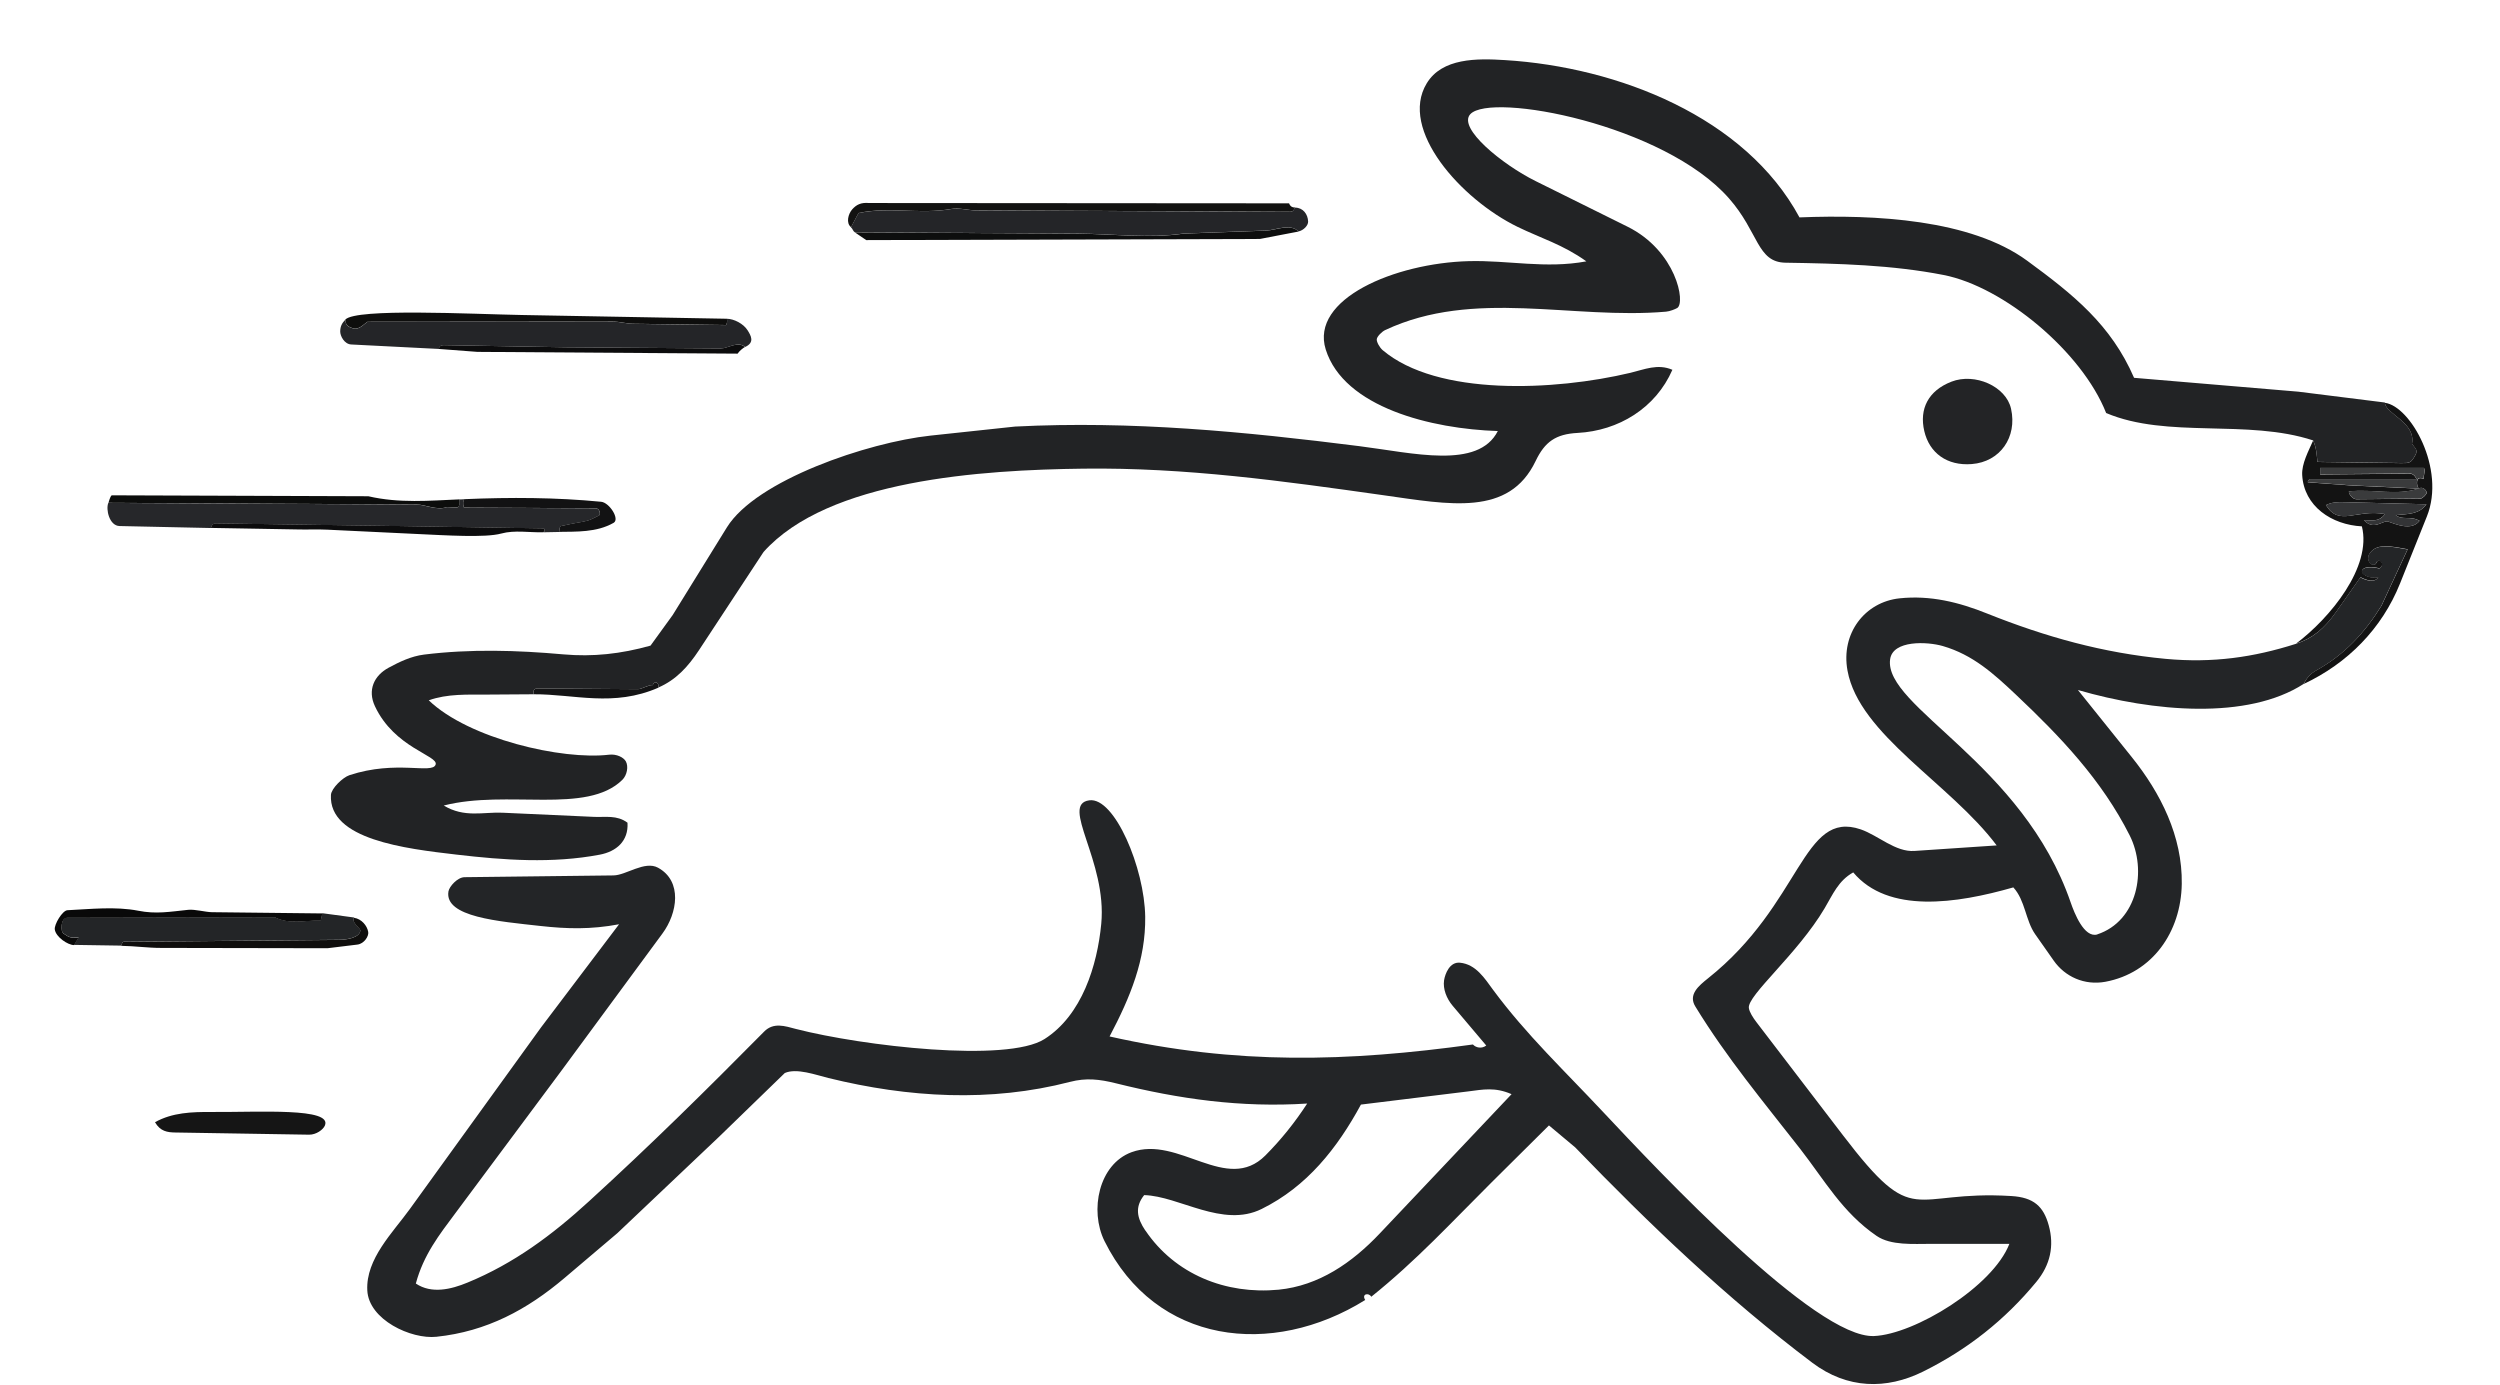
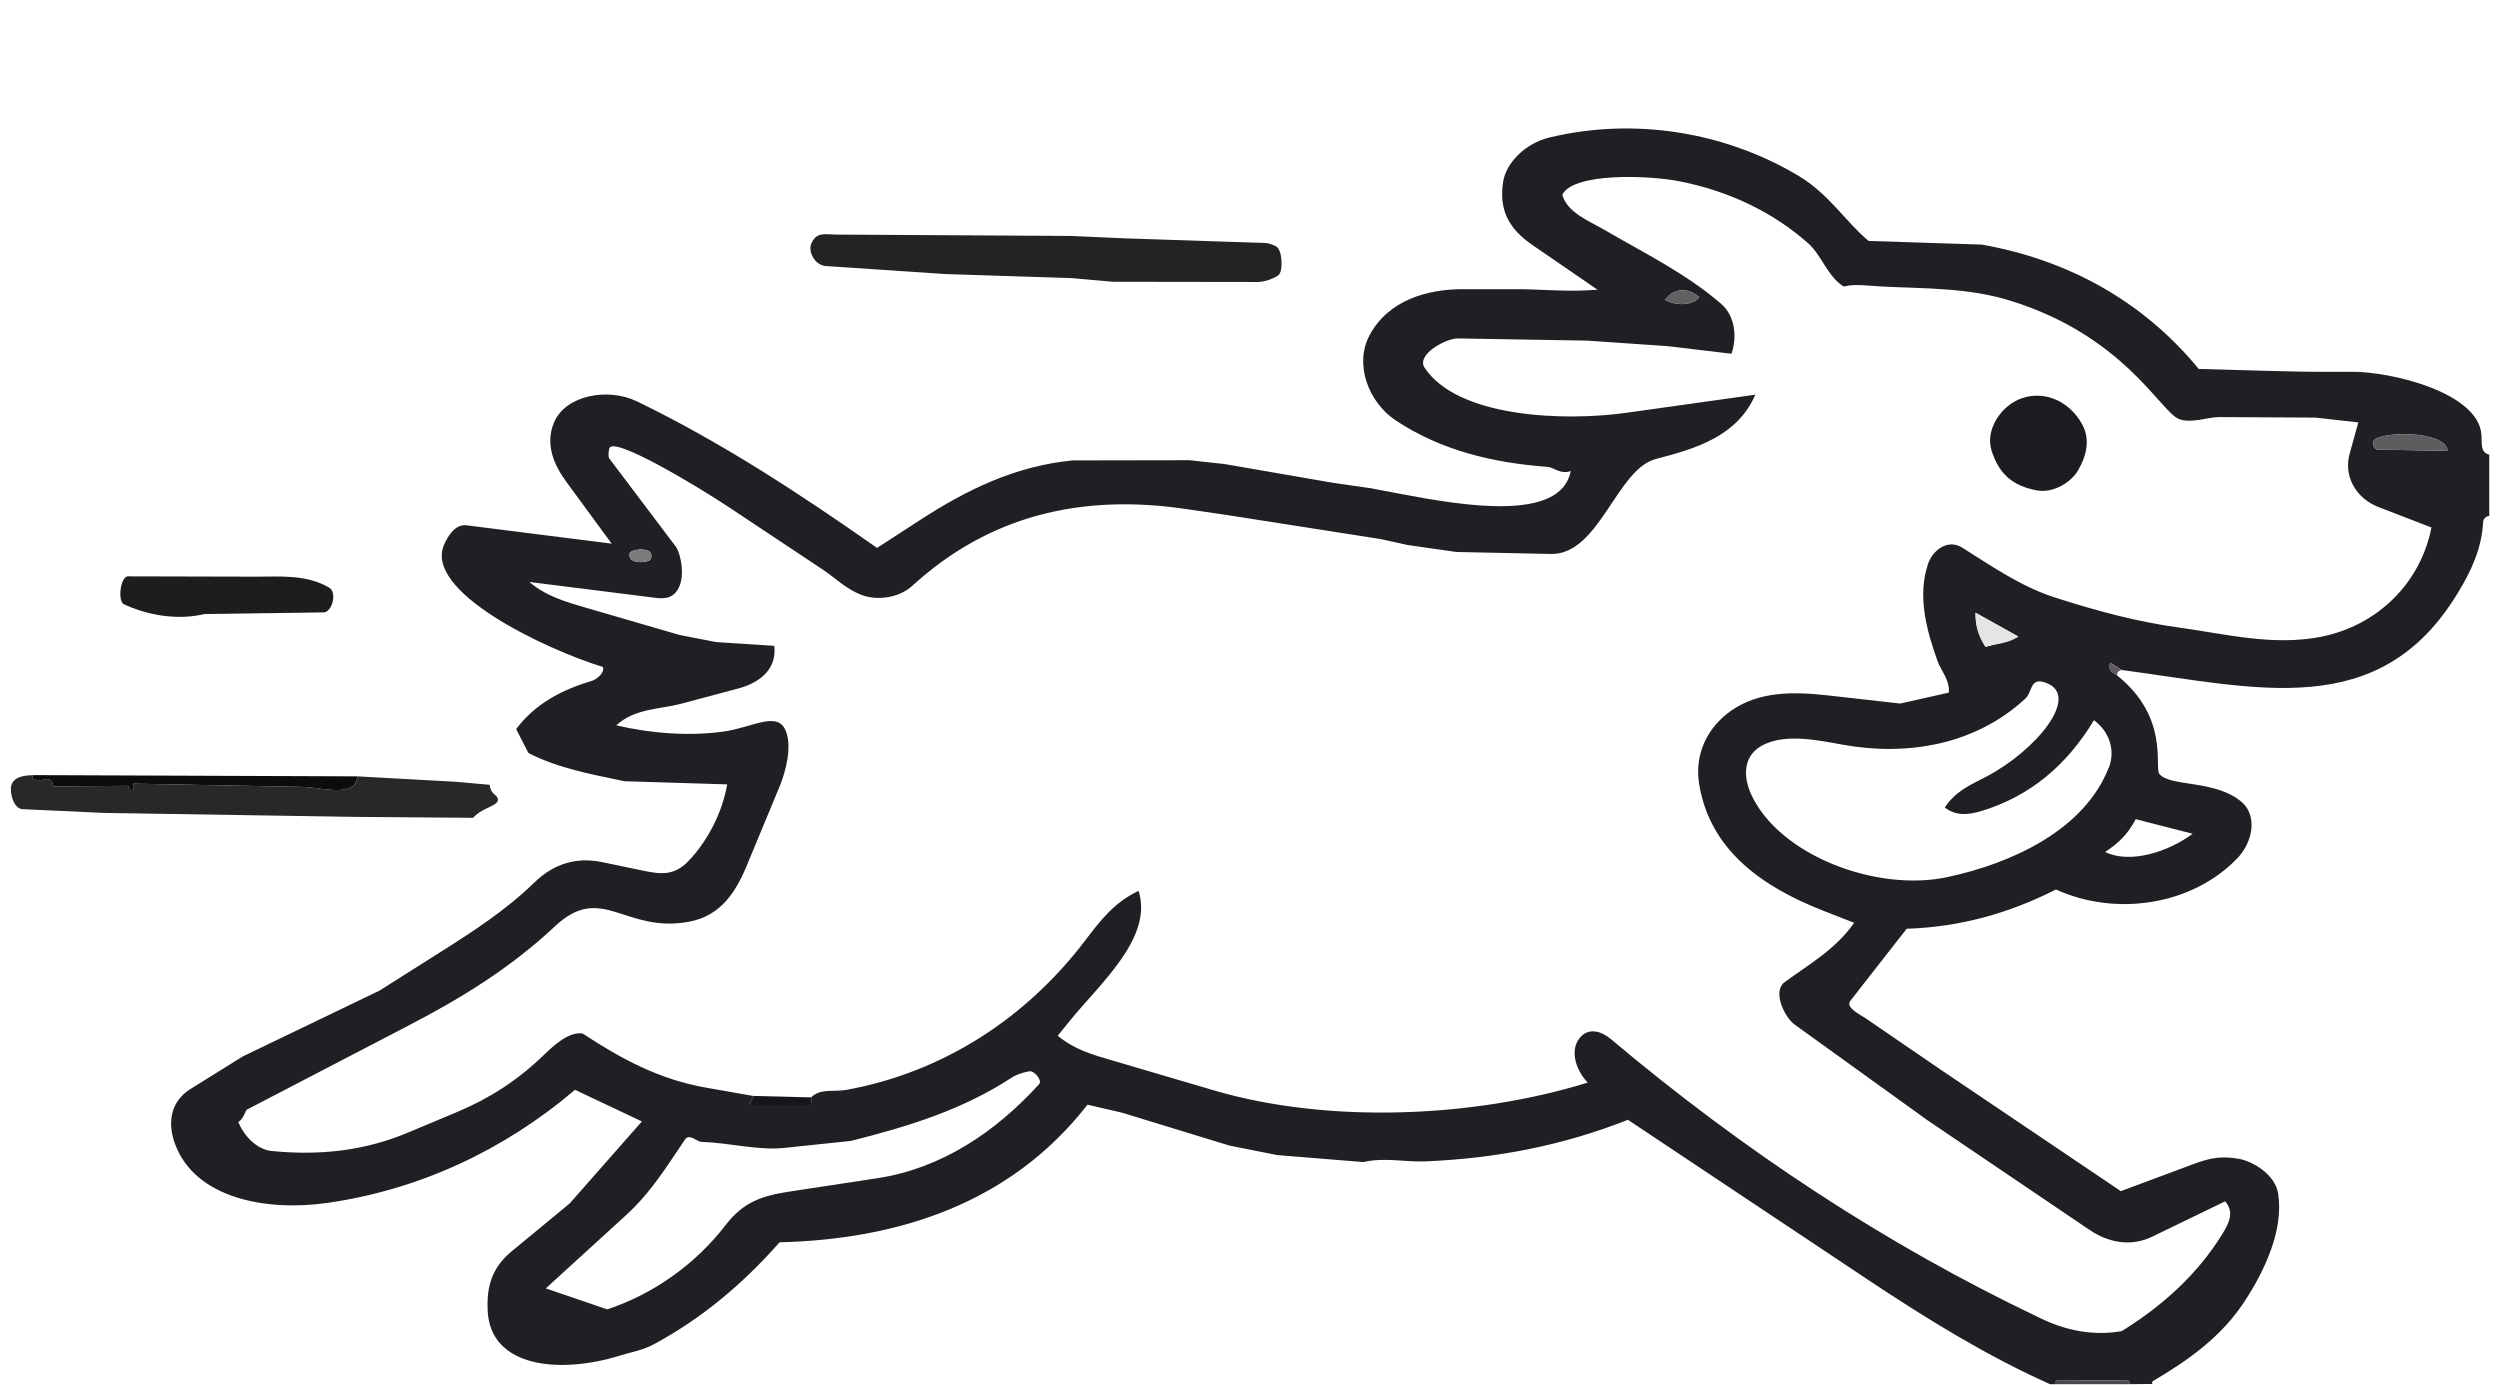
<svg xmlns="http://www.w3.org/2000/svg" id="Layer_1" version="1.1" viewBox="0 0 240 132.88">
  <defs>
    <style>
      .st0 {
-         fill: #0e0e0d;
+         fill: #232326;
      }

      .st1 {
-         fill: #333436;
+         fill: #201f23;
      }

      .st2 {
-         fill: #232527;
+         fill: #161519;
      }

      .st3 {
-         fill: #0c0d0c;
+         fill: #0b0c0d;
      }

      .st4 {
-         fill: #141415;
+         fill: #1d1d1f;
      }

      .st5 {
-         fill: #232426;
+         fill: #1c1c20;
      }

      .st6 {
-         fill: #121211;
+         fill: #e6e5e6;
      }

      .st7 {
-         fill: #0d0e0e;
+         fill: #28282a;
      }

      .st8 {
-         fill: #151515;
+         fill: #616062;
      }

      .st9 {
-         fill: #26272a;
+         fill: #5e5a5f;
      }

      .st10 {
-         fill: #222325;
+         fill: #5e5c5e;
      }

      .st11 {
-         fill: #121213;
+         fill: #4a4a4e;
      }

      .st12 {
-         fill: #131313;
-       }
- 
-       .st13 {
-         fill: #3a3b3c;
-       }
- 
-       .st14 {
-         fill: #242528;
-       }
- 
-       .st15 {
-         fill: #0c0c0d;
-       }
- 
-       .st16 {
-         fill: #0f0e0d;
-       }
- 
-       .st17 {
-         fill: #090909;
+         fill: #7b7b7c;
      }
    </style>
  </defs>
-   <path class="st2" d="M221.16,65.65c-5.39,3.49-14.46,2.69-21.68.59l5.16,6.43c2.79,3.47,4.88,7.63,4.81,12.18-.07,4.64-2.83,8.56-7.33,9.4-2.01.37-3.88-.48-4.97-2.04l-1.77-2.52c-.94-1.34-.95-3.25-2.1-4.5-5.47,1.57-12.03,2.54-15.37-1.44-1.43.8-1.95,2.1-2.75,3.45-2.59,4.38-7.44,8.37-7.27,9.57.05.38.4.93.73,1.36l8.3,10.85c7.04,9.21,6.37,5.23,16.18,5.84,2.13.13,3.08.99,3.58,2.82.54,1.96.16,3.79-1.2,5.43-3.03,3.67-6.61,6.49-10.86,8.6-3.53,1.75-7.28,1.68-10.63-.84-8.2-6.18-15.6-13.25-22.77-20.68l-2.52-2.11-5.54,5.5c-3.77,3.75-7.2,7.49-11.52,10.95-.21-.41-.96-.3-.58.31-8.97,5.58-20.11,4.26-25.03-5.66-1.45-2.94-.55-7.37,2.6-8.53,4.51-1.65,9.14,4.04,12.85.31,1.49-1.5,2.8-3.12,4.01-4.98-6.36.41-12.28-.43-18.35-1.94-1.6-.4-2.87-.54-4.42-.14-7.63,1.98-15.51,1.52-23.19-.37-1.22-.3-3.06-.98-4.19-.48l-6.31,6.12-9.76,9.25-5.08,4.31c-3.59,3.04-7.46,5.13-12.29,5.64-2.42.26-6.51-1.63-6.64-4.46-.15-3.02,2.46-5.55,4.09-7.81l12.59-17.43,7.49-9.9c-2.72.51-4.98.45-7.58.16-3.95-.44-9.2-.85-8.8-3.31.08-.48.87-1.36,1.54-1.37l14.3-.17c1.21-.01,3-1.44,4.28-.74,2.37,1.3,1.86,4.37.43,6.31l-9.75,13.24-10.13,13.61c-1.55,2.08-3.06,4-3.8,6.76,1.5,1.01,3.37.57,4.98-.1,4.44-1.83,8.1-4.55,11.67-7.82,5.84-5.33,11.27-10.69,16.79-16.27.9-.91,1.99-.53,3.05-.25,6.38,1.64,20.26,3.26,23.86.97s5.07-7.07,5.45-11.06c.58-6.04-4-11.48-1.14-11.86,2.42-.32,5.3,6.51,5.36,11.19.05,4.1-1.42,7.69-3.42,11.48,12.2,2.75,22.86,2.43,34.88.77.29.32.85.43,1.28.1l-3.22-3.81c-.6-.71-.95-1.63-.83-2.45.1-.63.54-1.79,1.53-1.69,1.53.15,2.37,1.51,3.18,2.61,3.18,4.3,6.86,7.77,10.51,11.67,5.46,5.82,20.45,21.79,26.05,21.56,3.89-.16,11.41-4.74,13-8.85h-7.51c-1.74,0-3.86.17-5.23-.76-3.29-2.25-5-5.35-7.35-8.37-3.53-4.52-7.06-8.75-10.06-13.66-.7-1.14.32-1.98,1.22-2.7,9.04-7.2,9.05-16.22,14.66-14.3,1.68.58,3.34,2.2,5.16,2.07l7.89-.53c-4.45-5.94-13.2-10.63-14.32-16.78-.66-3.59,1.68-6.59,5-6.94,2.93-.31,5.68.36,8.43,1.47,5.58,2.23,11.13,3.78,17.11,4.34,4.54.42,8.45-.15,12.5-1.44,1.55-.49,2.7-1.41,3.86-3.06l2.33-3.32c.52.26,1.33.58,1.73-.01-.79.22-1.76-.31-1.57-.65.26-.48,1.37-.28,1.67-.19.64-.44-.14-1.17-.36-.42-.55.28-.91-.46-.63-.94.63-1.08,1.97-.79,3.69-.47l-2.51,5.41c-1.59,2.59-3.55,4.71-6.26,6.21-.66.37-.99.88-1.21,1.3ZM201.34,89.7c3.86-1.28,4.8-6.15,3.11-9.5-2.68-5.32-6.64-9.47-10.94-13.53-2.11-1.99-4.11-3.81-7-4.65-1.48-.43-4.81-.59-5.06,1.28-.61,4.55,12.74,9.96,17.34,23.35.34.98,1.28,3.41,2.54,3.06ZM109.96,118.13c2.83,4.19,7.7,6.17,12.79,5.68,3.85-.38,7.05-2.58,9.72-5.41l12.64-13.36c-1.6-.7-2.76-.44-4.12-.27l-10.34,1.27c-2.28,4.2-5.18,7.87-9.53,10.02-3.75,1.86-7.92-1.24-11.28-1.33-.91,1.14-.7,2.2.11,3.4Z" />
-   <path class="st10" d="M228.95,38.66c.06,1.08,2.99,1.88,2.6,3.93.27.43.61.56.33,1.08-.42.78-.56.79-1.36.78l-8.04-.11c-.09-.72-.09-1.32-.42-2.06-6.31-2.08-14-.14-19.87-2.63-2.33-5.9-9.84-12.12-15.6-13.25-4.96-.97-10.07-1.1-15.17-1.18-2.76-.04-2.56-2.91-5.44-6.18-6.23-7.09-22.84-10.22-24.83-8.08-1.24,1.33,3.06,4.83,6.26,6.42l8.83,4.38c4.68,2.32,5.6,7.32,4.77,7.81-.21.12-.71.32-1.07.35-9.01.78-18.42-2.23-26.95,1.76-.33.15-.79.62-.82.88s.27.8.56,1.05c5.25,4.45,16.53,3.91,23.79,2.18,1.34-.32,2.62-.9,4.03-.29-1.61,3.69-5.18,5.85-9.09,6.06-2.12.11-3.16.86-4.04,2.7-2.56,5.35-8.24,4.18-14.62,3.28-9.62-1.36-18.97-2.67-28.77-2.55s-24.53,1.06-30.73,8l-6.18,9.4c-1.08,1.64-2.23,2.88-3.91,3.61.1-.45-.37-.73-.55-.23-.45-.03-1.04.39-1.41.39l-9.66-.07c-.32,0-.43.22-.37.56l-4.42.03c-1.95.01-3.84-.09-5.64.55,3.84,3.69,12.81,5.76,17.32,5.22.71-.08,1.38.25,1.6.64.27.49.12,1.33-.34,1.78-3.42,3.36-11.05.9-17.14,2.46,1.98,1.2,3.79.61,5.63.69l8.81.4c1.07.05,2.18-.2,3.2.56.11,1.77-1.08,2.77-2.67,3.07-4.55.86-9.14.53-13.77-.01-4.88-.57-12.27-1.44-12.03-5.73.04-.63,1.14-1.68,1.77-1.89,4.5-1.49,7.97-.07,8.28-1.02.29-.87-3.95-1.58-5.83-5.61-.72-1.54-.09-2.93,1.32-3.69,1.02-.55,2.14-1.1,3.4-1.26,4.44-.55,8.91-.42,13.38-.02,2.82.25,5.51-.04,8.36-.84l2.13-2.94,5.2-8.41c2.81-4.54,13.53-8.16,19.54-8.81l8.13-.87c11.18-.57,22.05.49,33.04,1.88,5.15.65,11.42,2.26,13.3-1.45-6.35-.2-14.77-2.26-16.52-7.83-1.52-4.85,6.64-8.29,13.73-8.48,3.8-.1,7.38.75,11.29.02-2.22-1.6-4.43-2.25-6.6-3.31-5.44-2.65-11.41-9.34-8.73-13.77,1.48-2.46,4.84-2.41,7.53-2.24,10.86.67,23.07,5.47,28.26,15.1,7.27-.29,16.44.19,21.86,4.16,4.42,3.24,8.05,6.14,10.26,11.24l15.76,1.33,8.31,1.04Z" />
-   <path class="st9" d="M53.66,51.07l-1.51.03c.22-.1.14-.37.02-.37l-14.99-.24-16.45-.24c-.36,0-.45.31-.49.44l-8.76-.19c-.99-.02-1.34-1.62-1.08-2.22l29.61.16c.78,0,1.95.6,2.9.24l.95.05c.22.01.33-.5.21-.78l.5-.02c-.11.19-.16.42-.03.81l12.66.06c.4.04.46.61.31.69l-.67.33c-.58.28-1.21.31-1.91.46l-1.09.23c-.14.03-.12.47-.18.57Z" />
-   <path class="st14" d="M69.78,30.6c.68.01,1.59.47,1.99,1.11.32.51.71,1.17-.24,1.6-.68-.6-1.67.14-2.29.14l-14.9-.11-11.44-.2c-.41-.02-.72-.02-.75.36l-8.43-.43c-.67-.03-1.07-.83-1.06-1.26.01-.48.16-.78.49-1.12.01.64.43.72.69.82.6.23,1.09-.39,1.43-.61l23.56-.02c.7,0,1.34.2,1.95.21l8.91.12c.11-.13.14-.39.09-.6Z" />
-   <path class="st14" d="M124.33,19.93c.78.01,1.22.64,1.25,1.33.02.38-.44.86-.93.96-.78-.81-2.13-.13-3.1-.09l-7.94.29c-3.32.48-6.74.04-10.14,0l-21.41-.12c-.18-.12-.2-.34-.37-.48l.72-1.36c2.96-.64,5.83.14,8.89-.39.8-.14,1.59.12,2.36.13l30.18.14c.34,0,.38-.28.48-.4Z" />
-   <path class="st12" d="M221.16,65.65c.21-.42.55-.94,1.21-1.3,2.71-1.5,4.66-3.62,6.26-6.21l2.51-5.41c-1.72-.32-3.06-.6-3.69.47-.29.49.08,1.23.63.94.22-.75,1.01-.02.36.42-.31-.09-1.42-.3-1.67.19-.19.35.78.88,1.57.65-.4.6-1.21.27-1.73.01l-2.33,3.32c-1.16,1.65-2.31,2.57-3.86,3.06,3.28-2.47,7.3-7.37,6.32-11.26-2.9-.15-5.56-1.92-5.73-4.93-.06-1.08.6-2.28,1.05-3.31.33.74.33,1.35.42,2.06l8.04.11c.8.01.93,0,1.36-.78.28-.51-.06-.65-.33-1.08.39-2.06-2.54-2.85-2.6-3.93,2.45.31,5.87,6.33,4.03,10.91l-2.58,6.44c-1.74,4.34-5.04,7.67-9.24,9.64ZM232.2,46.9c-2.12.73-4.37.02-6.71.28,0,.32.4.75.72.75l6.17-.06c.16,0,.56-.39.58-.54.03-.28-.45-.67-.75-.42-.24-.24-.35-1.32.46-.92-.01-.28.19-.92.02-1.07h-9.96s0,.63,0,.63l7.78-.07c.65,0,1.15-.21,1.48.52h-10.24c-.13.07-.2.17-.2.3l4.07.3,6.58.31ZM232.28,50c-.92-.52-1.64-.02-2.29-.55,1.16-.11,2.25-.06,2.95-1.04l-7.84-.2c-.71-.02-1.24,0-1.81.28,1.3,2.1,2.87.35,5.67.86-.58.76-1.16.6-2.03.58.93,1,1.71.1,2.27.12.78.26,2.29.96,3.08-.05Z" />
-   <path class="st2" d="M34,88.1c-.28.42.46.88.61,1.2-.07.74-1.39.92-2.1.92l-20.64.19c-.13,0-.21.29-.22.37l-4.54-.07.44-.74c-.84.13-1.03-.08-1.45-.36-.34-.21-.27-1.52.35-1.52l19.93-.04c1.42.72,2.96.28,4.37.31.14-.18.11-.56.21-.69l3.03.41Z" />
-   <path class="st5" d="M189.29,44.55c-2.37.19-4.07-1.06-4.56-3.17s.37-3.87,2.61-4.74,5.24.44,5.72,2.6c.61,2.73-1.05,5.1-3.77,5.31Z" />
-   <path class="st6" d="M124.33,19.93c-.09.12-.14.4-.48.4l-30.18-.14c-.77,0-1.57-.27-2.36-.13-3.06.54-5.94-.25-8.89.39l-.72,1.36c-.51-.4-.27-1.29.12-1.72s.81-.67,1.61-.6l40.32.03c.13.33.34.4.58.4Z" />
-   <path class="st8" d="M29.67,108.93l-12.84-.21c-.76-.01-1.45-.11-1.95-.99,1.68-.93,3.51-.99,5.46-.98,4.59.03,11.58-.43,10.85,1.3-.16.39-.83.89-1.52.88Z" />
-   <path class="st7" d="M124.65,22.23l-3.7.71-37.79.11-1.09-.74,21.41.12c3.4.04,6.82.48,10.14,0l7.94-.29c.97-.04,2.32-.72,3.1.09Z" />
-   <path class="st0" d="M69.78,30.6c.05.21.02.48-.09.6l-8.91-.12c-.62,0-1.25-.21-1.95-.21l-23.56.02c-.34.22-.83.83-1.43.61-.26-.1-.68-.19-.69-.82,1.04-1.11,12.11-.53,16.93-.44l19.72.36Z" />
-   <path class="st3" d="M44.08,47.94c.12.29.01.8-.21.78l-.95-.05c-.96.36-2.12-.24-2.9-.24l-29.61-.16c.05-.12.14-.56.31-.72l24.64.09c2.98.69,5.89.42,8.73.3Z" />
-   <path class="st16" d="M11.64,90.79c.01-.08.1-.37.22-.37l20.64-.19c.72,0,2.03-.18,2.1-.92-.14-.31-.89-.78-.61-1.2.72.1,1.26.76,1.36,1.36.07.4-.39,1.13-1.04,1.21l-2.87.35-15.98-.03c-1.29,0-2.49-.18-3.82-.2Z" />
-   <path class="st15" d="M52.15,51.1c-1.33.03-2.76-.23-4.03.12-1.55.42-5.31.17-8.14.04l-8.54-.41c-1.05-.05-1.88,0-2.7-.02l-8.5-.15c.04-.13.13-.45.49-.44l16.45.24,14.99.24c.12,0,.2.27-.02.37Z" />
-   <path class="st17" d="M30.97,87.69c-.1.13-.07.51-.21.69-1.41-.04-2.96.41-4.37-.31l-19.93.04c-.63,0-.69,1.31-.35,1.52.42.27.61.49,1.45.36l-.44.74c-.61,0-1.76-.78-1.86-1.5-.07-.48.73-1.83,1.22-1.85,2.17-.1,4.59-.38,6.79.05,1.73.34,2.98.1,4.82-.09.62-.06,1.64.22,2.24.23l10.65.12Z" />
-   <path class="st11" d="M53.66,51.07c.06-.1.04-.54.18-.57l1.09-.23c.7-.15,1.33-.18,1.91-.46l.67-.33c.15-.08.1-.65-.31-.69l-12.66-.06c-.13-.39-.08-.62.03-.81,4.43-.19,8.82-.17,13.14.25.8.08,1.81,1.67,1.2,2.02-1.63.94-3.62.84-5.25.87Z" />
-   <path class="st15" d="M71.52,33.31c-.17.08-.55.39-.71.64l-24.98-.17-3.7-.28c.04-.38.34-.38.75-.36l11.44.2,14.9.11c.62,0,1.61-.73,2.29-.14Z" />
-   <path class="st4" d="M63.22,66.01c-4.34,1.9-8.07.62-12,.64-.05-.34.05-.56.37-.56l9.66.07c.38,0,.97-.42,1.41-.39.18-.5.65-.21.55.23Z" />
-   <path class="st13" d="M232.2,46.9l-6.58-.31-4.07-.3c0-.13.07-.24.2-.3h10.24c-.33-.74-.83-.54-1.48-.53l-7.78.07v-.62s9.95-.01,9.95-.01c.17.15-.03.79-.02,1.07-.82-.4-.7.68-.46.92Z" />
-   <path class="st1" d="M232.28,50c-.79,1.01-2.31.31-3.08.05-.57-.02-1.35.88-2.27-.12.87.02,1.46.18,2.03-.58-2.8-.51-4.37,1.25-5.67-.86.57-.29,1.1-.3,1.81-.28l7.84.2c-.7.97-1.78.93-2.95,1.04.66.53,1.37.04,2.29.55Z" />
-   <path class="st13" d="M232.2,46.9c.3-.25.78.14.75.42-.02.15-.42.54-.58.54l-6.17.06c-.31,0-.71-.43-.72-.75,2.34-.26,4.59.44,6.71-.28Z" />
+   <path class="st1" d="M238.97,43.59v5.95c-.19-.04-.56.22-.58.5-.14,2.59-1.11,4.7-2.46,6.92-7.53,12.38-19.23,9.08-32.24,7.36l-1.11-.7c-.27.86.35.97.67,1.23,5.04,4.03,3.54,8.81,4.05,9.45,1.01,1.26,5.44.53,7.93,2.72,1.49,1.31,1.05,3.83-.46,5.39-4.37,4.53-11.69,5.59-17.4,2.98-4.54,2.31-9.26,3.61-14.33,3.77l-5.4,6.91c-.51.65.93,1.33,1.38,1.63l7.23,4.95,17.35,11.7,6.36-2.37c1.76-.66,2.86-1.1,4.99-.73,1.24.22,3.45,1.45,3.75,3.32.54,3.45-1.22,7.32-3.26,10.42-2.21,3.36-5.37,5.6-8.72,7.57-.14.08-.15.22-.08.3l-2.25.02c.07-.08.01-.32-.08-.34l-6.65-.05c-.28,0-.42.2-.38.39h-.48c-5.93-2.65-11.59-6.11-17.38-9.96l-23.14-15.42c-6.22,2.46-12.58,3.7-19.39,3.99-1.98.09-4.03-.41-5.99.07l-8.26-.67-4.6-.91-10.32-3.16-3.32-.77c-7.36,9.46-18.12,12.93-29.56,13.21-3.58,4.05-7.47,7.3-12.03,9.77-1.1.6-2.22.77-3.34,1.12-5.74,1.77-12.35,1.14-12.65-4.26-.13-2.46.44-4.23,2.32-5.78l5.55-4.58,6.93-7.87-6.42-3.04c-6.82,5.81-14.95,9.59-23.77,10.86-5.89.84-12.66-.44-14.61-5.61-.79-2.09-.44-4.14,1.47-5.33l5.03-3.13,13.11-6.31,5.88-3.72c3.19-2.02,6.25-4,8.99-6.66,1.76-1.71,3.91-2.5,6.53-1.95l3.99.83c1.62.34,2.92.46,4.24-.91,1.85-1.91,3.27-4.64,3.75-7.39l-9.84-.3c-3.23-.68-6.31-1.22-9.24-2.71l-1.18-2.3c1.83-2.43,4.36-3.76,7.25-4.62.45-.13,1.27-.76,1.08-1.34-5.56-1.71-17.29-7.26-15.23-11.78.3-.67,1-1.97,2.15-1.82l13.92,1.76-4.37-5.96c-1.09-1.49-2.07-3.51-1.17-5.66,1.09-2.62,5.15-3.4,7.99-2.03,8.13,3.95,15.54,8.81,23.03,14.06l4.1-2.66c4.54-2.95,9.17-5.2,14.66-5.74l11.22-.02,3.39.37,10.4,1.8,3.62.52,2.84.54c5.83,1.1,15.41,2.78,16.36-2.19-.97.36-1.63-.36-2.22-.4-5.28-.39-10.23-1.58-14.58-4.46-2.62-1.74-4.01-5.4-2.5-8.2,1.81-3.36,5.55-4.4,8.93-4.4h5.08c2.55,0,5.08.29,7.86.05l-6.25-4.29c-2.15-1.48-3.27-3.25-2.8-6.11.28-1.73,2.06-3.64,4.44-4.21,8.06-1.94,16.79-.59,23.96,3.71,2.88,1.73,4.54,4.46,6.68,6.22l10.86.35c8.29,1.47,15.47,5.42,20.83,11.94l6.56.18c2.08.06,4.23.11,6.43.09h1.64c3.84-.04,12.29,2.01,12.51,6.09.05.84-.1,1.67.74,1.86ZM72.36,105.21l-.45.86h5.89c.15-.28.08-.62.06-.72.93-.9,2.14-.5,3.39-.72,9.25-1.69,17.18-6.82,22.88-14.28,1.46-1.91,2.75-3.67,5.17-4.83,1.43,4.46-3.66,8.87-6.5,12.36l-1.26,1.55c1.62,1.34,3.35,1.82,5.23,2.37l9.78,2.88c10.89,3.2,24.83,2.66,35.87-.75-1.28-1.34-1.77-3.39-.57-4.5.83-.76,1.95-.39,2.79.32,12.69,10.68,26.31,19.69,41.16,26.76,2.59,1.27,5.21,1.74,7.88,1.28,3.9-2.41,7.3-5.47,9.68-9.35.62-1.01,1.16-2.09.25-3.11l-7,3.39c-2.02.98-4.17.59-6-.64l-15.55-10.52-12.76-9.19c-1.03-.74-2.15-3.22-.99-4.07,2.45-1.8,4.88-3.14,6.69-5.71l-2.94-1.15c-5.84-2.28-10.93-5.8-11.95-12.22-.44-2.8.77-5.37,3.06-6.98,2.73-1.92,6.08-1.84,9.32-1.48l6.93.78,4.67-1.05c.09-1.25-.74-2.05-1.09-3.04-1.1-3.08-1.93-6.27-.91-9.31.45-1.34,1.91-2.42,3.26-1.58,2.88,1.8,5.65,3.75,8.92,4.8,4.08,1.31,7.88,2.33,12.01,2.9,4.46.62,9.04,1.79,13.64.85,5.34-1.1,9.45-5.13,10.5-10.47l-5.1-1.97c-2.07-.8-3.38-2.88-2.75-5.13l.83-2.99-4.11-.46-9.23-.05c-1.18,0-2.65.64-3.87.19-1.75-.65-5.24-7.94-16.12-11.34-4.11-1.29-8.18-1.17-12.53-1.39-1.13-.06-2.51-.28-3.54.01-1.54-.94-2.13-3.02-3.41-4.15-3.48-3.08-7.72-5.03-12.28-5.94-3.1-.62-10.26-.85-11.33,1.27.47,1.73,2.58,2.52,4.05,3.38,3.87,2.26,7.76,4.14,11.18,7.08,1.4,1.2,1.55,3.27,1.01,4.81l-6.13-.73-7.72-.53-12.41-.21c-1.14-.02-3.98,1.53-3.22,2.78,3.16,4.82,13.38,5.21,19.45,4.35l12.32-1.73c-1.73,4.01-5.75,5.19-9.54,6.17s-5.43,9.22-10.09,9.12l-9.07-.19-4.68-.67-2.59-.57-14.76-2.31-3.97-.58c-10-1.47-18.83.62-26.22,7.37-1.35,1.24-3.5,1.43-4.92.87-1.49-.59-2.4-1.56-3.64-2.39l-8.95-5.95c-3.17-2.11-11.23-6.94-11.58-5.72-.05.16-.15.78-.01.97l6.39,8.47c.43.57,1.07,3.12,0,4.38-.67.79-1.67.57-2.61.45l-11.45-1.44c1.63,1.39,3.58,1.93,5.49,2.49l8.94,2.6,3.51.68,5.57.36c.28,2.36-1.58,3.59-3.4,4.08l-5.54,1.48c-2.08.55-4.42.43-6.23,2.07,3.4.8,7.09,1.06,10.36.59,2.75-.39,5.16-2.03,5.93-.02.58,1.52.02,3.79-.64,5.38l-3.15,7.59c-1.05,2.53-2.52,4.75-5.48,5.31-6.2,1.17-8.39-3.79-12.9.44-4.23,3.97-8.94,6.87-13.98,9.49l-15.63,8.13c-.16.28-.37.95-.8,1.17.56,1.33,1.75,2.64,3.24,2.79,4.65.45,8.91-.03,13.08-1.78l4.72-1.98c3.14-1.32,5.78-3.03,8.33-5.49.85-.82,2.37-2.26,3.7-2.03,3.65,2.41,7.34,4.39,11.71,5.17l4.71.83ZM163.14,28.54c-1.02-.93-2.47-.96-3.29.27,1,.5,2.54.61,3.29-.27ZM234.97,43.28c-.19-2.02-6.61-1.87-7.12-.95-.1.19,0,.82.38.83l6.74.12ZM62.46,53.08c-.19-.48-1.97-.42-2.03.1-.08.77.85.82,1.26.77.28-.03,1.11-.04.77-.87ZM193.76,61.11l-4.11-2.29c-.02,1.44.38,2.37.96,3.28,1.15-.36,2.06-.32,3.15-.99ZM202.44,73.72c.67-1.7.05-3.5-1.42-4.58-2.6,4.31-6.11,7.29-10.81,8.72-1.23.37-2.43.5-3.51-.34,1.06-1.61,2.5-2.18,3.98-2.96,4.76-2.49,9.1-7.74,5.76-9-1.6-.61-1.28.83-2.01,1.51-4.78,4.42-11.3,5.56-17.59,4.41-2.5-.46-5.26-1-7.38-.06-2.23.99-2.12,3.19-1.32,4.9,2.74,5.84,12.04,9.32,18.77,7.89,6.25-1.33,13.17-4.53,15.52-10.49ZM210.49,80.04l-5.46-1.4c-.79,1.51-1.67,2.3-2.94,3.15,2.42,1.18,6.11-.03,8.4-1.75ZM52.38,123.68l5.91,2.02c4.38-1.45,8.42-4.27,11.36-8.08,1.72-2.24,3.49-2.83,6.21-3.24l8.36-1.27c6.15-.94,11.31-4.4,15.53-9.02.35-.39-.48-1.3-.88-1.25s-1.21.26-1.7.58c-4.75,3.12-9.96,4.72-15.49,6.11l-6.41.67c-2.51.26-5.2-.49-7.92-.58-.45-.01-1.17-.86-1.61-.2l-.8,1.2c-1.47,2.19-2.85,4.22-4.8,6l-7.75,7.07Z" />
+   <path class="st11" d="M204.37,132.88h-7.11c-.04-.19.1-.39.38-.39l6.65.05c.09.02.15.26.08.34Z" />
+   <path class="st0" d="M106.84,27.05l-3.93-.35-12.14-.39-11.48-.77c-1.08-.07-1.72-1.38-1.41-2.14.48-1.17,1.35-.89,2.38-.88l22.52.13,5.17.23,13.55.45c.32.01.85.22,1.04.35.59.38.65,2.41.18,2.75-.4.29-1.28.64-1.96.64l-13.92-.02Z" />
+   <path class="st7" d="M3.19,74.41c-.15.29-.02.41.13.44.24.06.64.07.88,0,.59-.17.88.06.88.65l7.23-.06c.05.7.76.44.47-.21l16.22.31c1.91.04,5.15,1.11,5.31-1.01l9.44.52,3.26.29c.06.8.61.97.73,1.2.42.83-1.33.85-2.32,1.97l-11.35-.09-24.11-.38-7.79-.36c-.91-.04-1.26-1.66-1.08-2.29.23-.78,1.13-.97,2.11-.97Z" />
+   <path class="st4" d="M31.04,58.79l-11.42.16c-2.59.62-5.48.12-7.79-.97-.52-.43-.27-2.54.42-2.65l12.2.03c2.42,0,4.98-.24,7.16,1.06.77.46.28,2.37-.57,2.38Z" />
+   <path class="st3" d="M34.31,74.53c-.17,2.12-3.4,1.05-5.31,1.01l-16.22-.31c.29.65-.42.92-.47.21l-7.23.06c0-.59-.29-.82-.88-.65-.24.07-.64.06-.88,0-.15-.03-.28-.15-.13-.44l31.12.12Z" />
+   <path class="st10" d="M234.97,43.28l-6.74-.12c-.38,0-.48-.64-.38-.83.51-.92,6.93-1.07,7.12.95Z" />
+   <path class="st6" d="M193.76,61.11c-1.09.68-2,.64-3.15.99-.58-.92-.98-1.85-.96-3.28l4.11,2.29Z" />
+   <path class="st2" d="M77.86,105.35c.03.1.09.44-.06.73h-5.89s.45-.87.45-.87l5.5.14Z" />
+   <path class="st8" d="M163.14,28.54c-.75.88-2.29.77-3.29.27.81-1.24,2.27-1.2,3.29-.27Z" />
+   <path class="st12" d="M62.46,53.08c.33.83-.49.83-.77.87-.41.05-1.33,0-1.26-.77.06-.52,1.84-.58,2.03-.1Z" />
+   <path class="st9" d="M203.69,64.33c-.29.03-.5.23-.44.53-.32-.26-.94-.37-.67-1.23l1.11.7Z" />
+   <path class="st5" d="M195.55,47.08c-2.4-.44-3.68-1.65-4.36-3.83-.64-2.03.96-4.34,2.88-5.01,2.23-.79,4.61.3,5.81,2.48.78,1.42.48,2.94-.4,4.46-.63,1.08-2.33,2.19-3.92,1.9Z" />
</svg>
